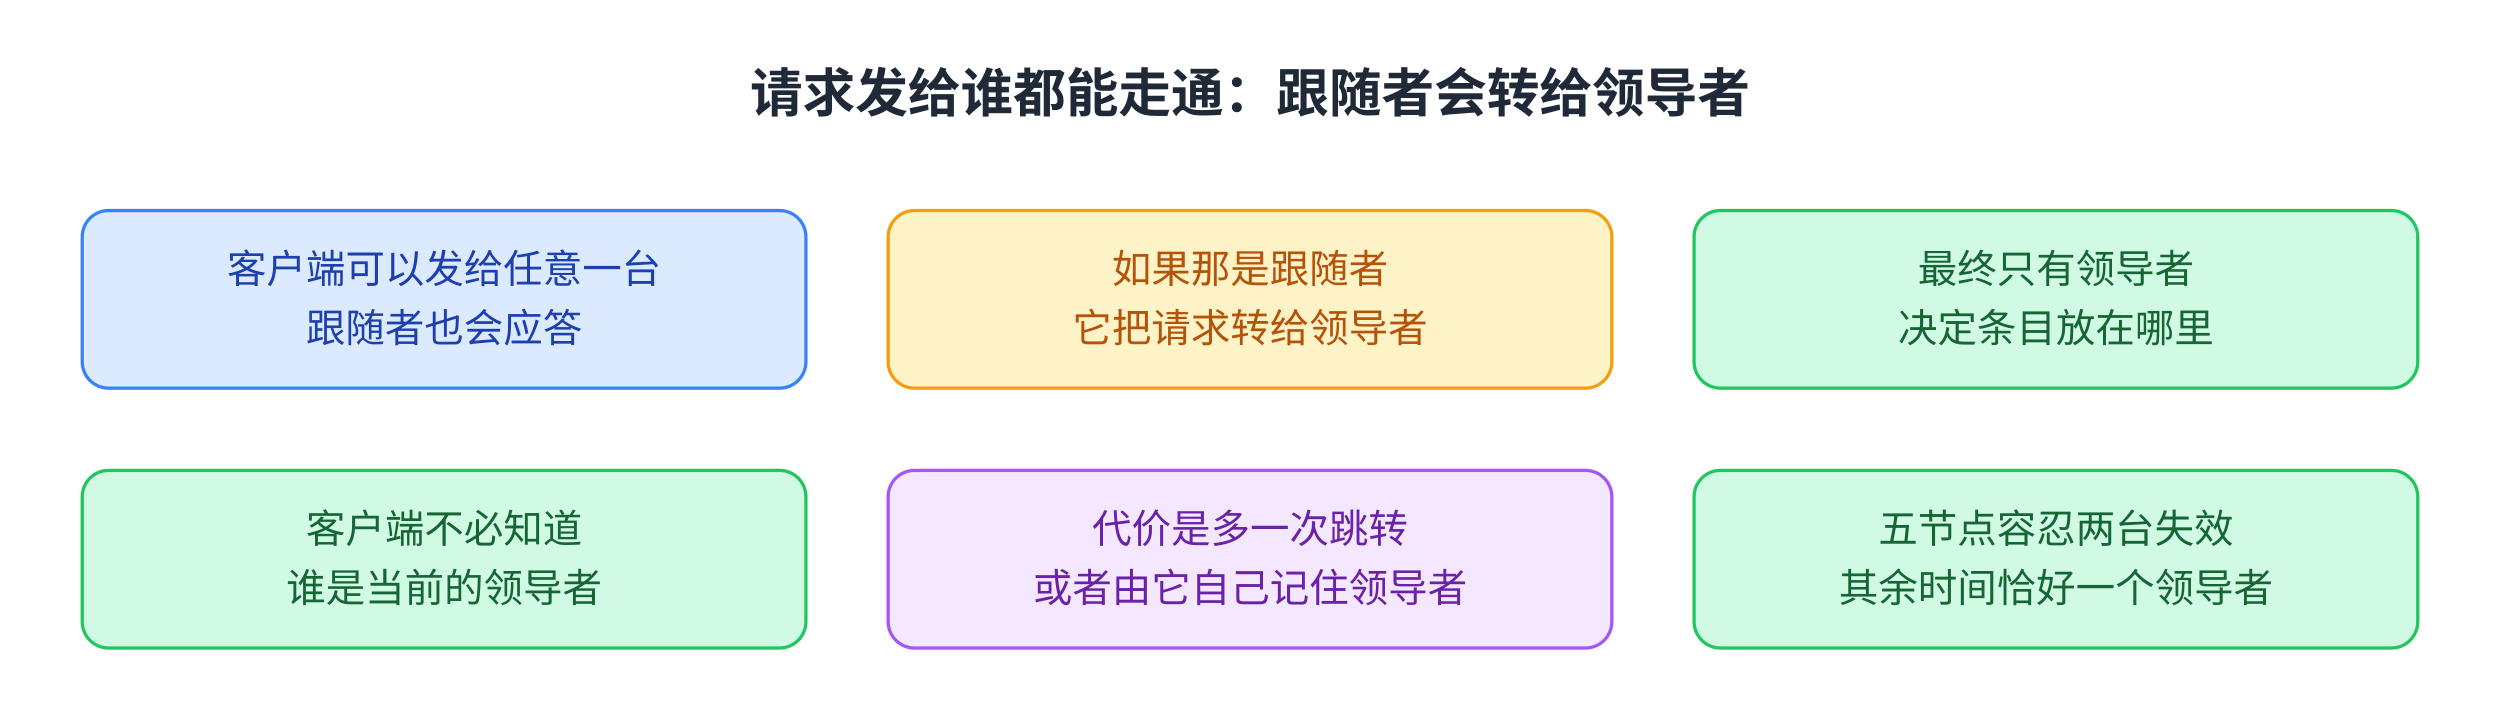
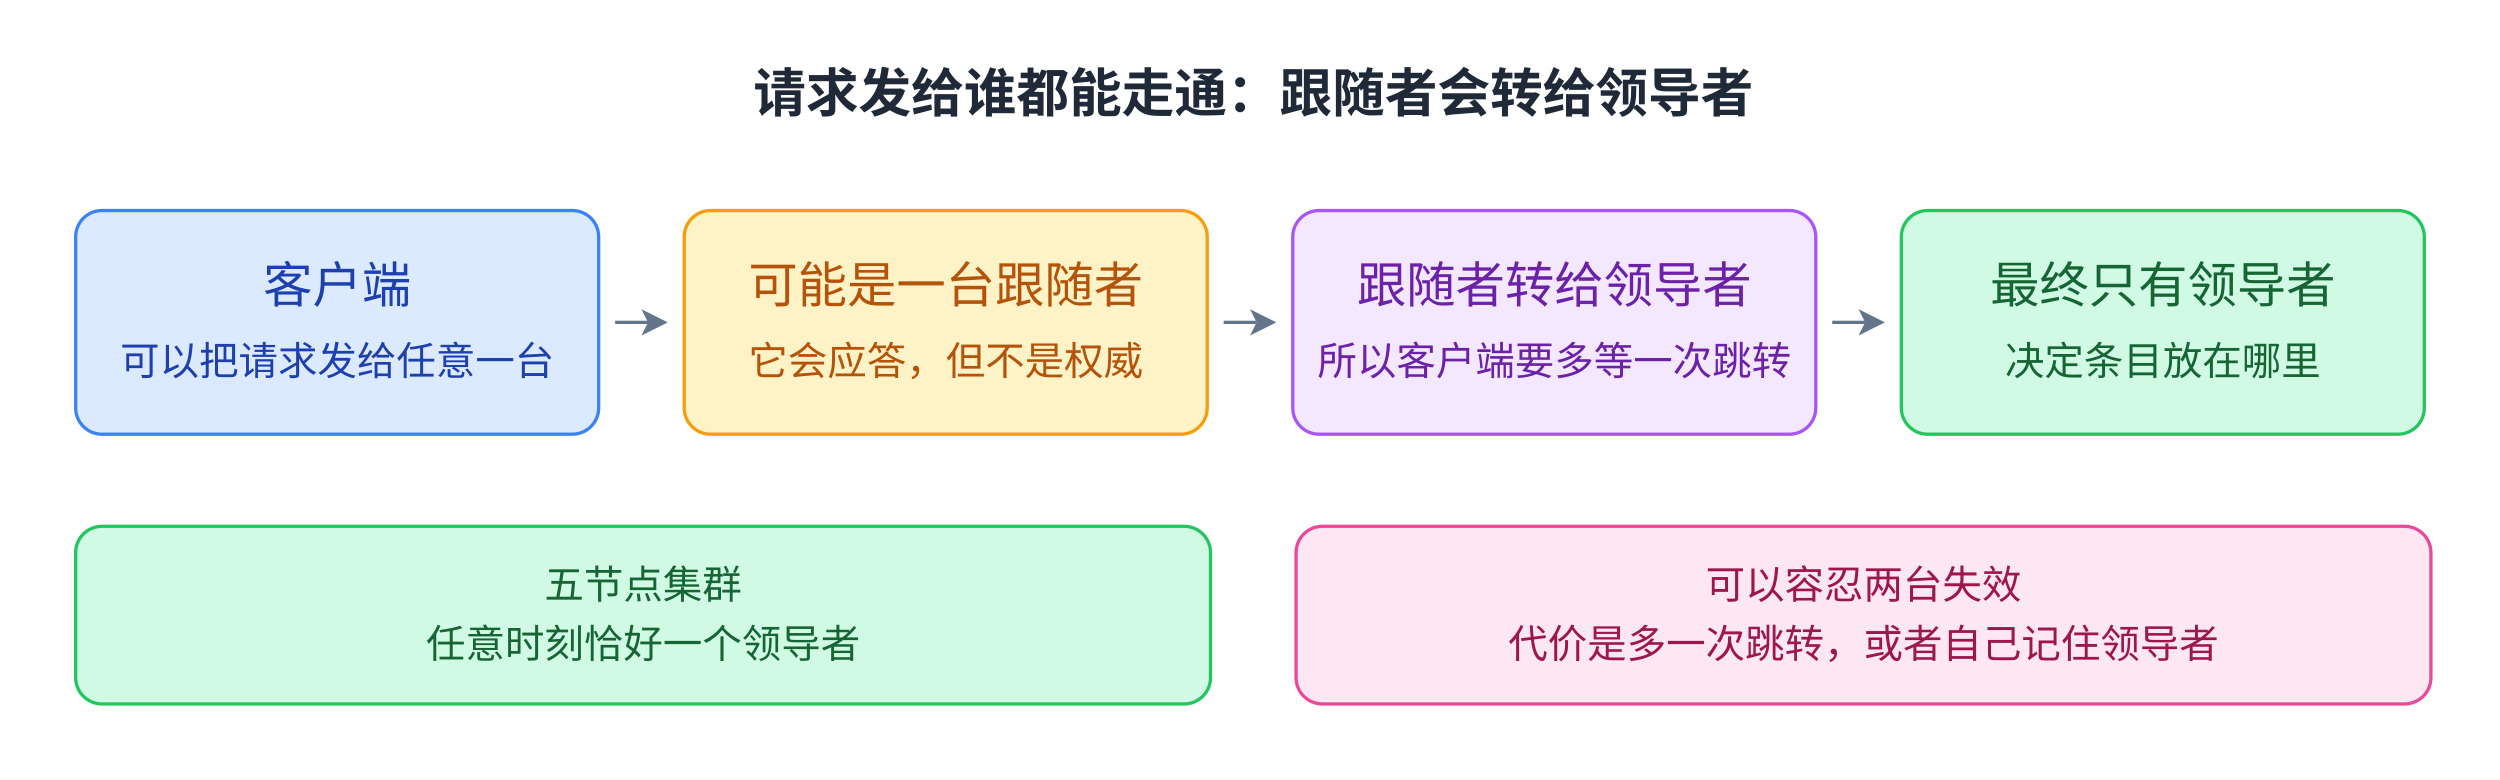
- <svg xmlns="http://www.w3.org/2000/svg" viewBox="0 0 760 221" width="760" height="221" role="img" aria-labelledby="fig-raft-18-title fig-raft-18-desc">
+ <svg xmlns="http://www.w3.org/2000/svg" viewBox="0 0 760 237" width="760" height="237" role="img" aria-labelledby="fig-raft-18-title fig-raft-18-desc">
  <defs>
    <style>
      text { font-family: 'PingFang SC', 'Microsoft YaHei', 'Noto Sans CJK SC', system-ui, sans-serif; }
    </style>
    <marker id="arrow" markerWidth="8" markerHeight="8" refX="2" refY="4" orient="auto" markerUnits="userSpaceOnUse">
      <path d="M0,0 L8,4 L0,8 L2,4 z" fill="#64748b" />
    </marker>
  </defs>
-   <rect x="0" y="0" width="760" height="221" fill="#ffffff" />
-   <text x="380" y="34" font-size="16" font-weight="600" fill="#1f2937" text-anchor="middle">请求发给谁都能走通：跟随者会转给领导者</text>
-   <rect x="25" y="64" width="220" height="54" rx="8" fill="#dbeafe" stroke="#3b82f6" />
-   <text x="135" y="86" font-size="12" fill="#1e40af" text-anchor="middle">客户端可以发给任意一台</text>
-   <text x="135" y="104" font-size="12" fill="#1e40af" text-anchor="middle">跟随者也会应答</text>
-   <rect x="270" y="64" width="220" height="54" rx="8" fill="#fef3c7" stroke="#f59e0b" />
-   <text x="380" y="86" font-size="12" fill="#b45309" text-anchor="middle">如果那是跟随者</text>
-   <text x="380" y="104" font-size="12" fill="#b45309" text-anchor="middle">它把请求转给领导者</text>
-   <rect x="515" y="64" width="220" height="54" rx="8" fill="#d1fae5" stroke="#22c55e" />
-   <text x="625" y="86" font-size="12" fill="#166534" text-anchor="middle">最终只有领导者</text>
-   <text x="625" y="104" font-size="12" fill="#166534" text-anchor="middle">决定条目放在哪里</text>
-   <rect x="25" y="143" width="220" height="54" rx="8" fill="#d1fae5" stroke="#22c55e" />
-   <text x="135" y="165" font-size="12" fill="#166534" text-anchor="middle">客户端不必知道</text>
-   <text x="135" y="183" font-size="12" fill="#166534" text-anchor="middle">谁是当前的领导者</text>
-   <rect x="270" y="143" width="220" height="54" rx="8" fill="#f3e8ff" stroke="#a855f7" />
-   <text x="380" y="165" font-size="12" fill="#6b21a8" text-anchor="middle">代价是多一次跳转</text>
-   <text x="380" y="183" font-size="12" fill="#6b21a8" text-anchor="middle">或者由它自己记住领导者</text>
-   <rect x="515" y="143" width="220" height="54" rx="8" fill="#d1fae5" stroke="#22c55e" />
-   <text x="625" y="165" font-size="12" fill="#166534" text-anchor="middle">五节点容忍两台失效</text>
-   <text x="625" y="183" font-size="12" fill="#166534" text-anchor="middle">其余时间恰好一个领导者</text>
+   <rect x="0" y="0" width="760" height="237" fill="#ffffff" />
+   <text x="381.0" y="34" font-size="16" font-weight="600" fill="#1f2937" text-anchor="middle">请求发给谁都能走通：跟随者会转给领导者</text>
+   <rect x="23" y="64" width="159" height="68" rx="8" fill="#dbeafe" stroke="#3b82f6" />
+   <text x="102.5" y="92" font-size="15" fill="#1e40af" text-anchor="middle">客户端</text>
+   <text x="102.5" y="114" font-size="12" fill="#1e40af" text-anchor="middle">可以把请求发给任意一台</text>
+   <rect x="208" y="64" width="159" height="68" rx="8" fill="#fef3c7" stroke="#f59e0b" />
+   <text x="287.5" y="92" font-size="15" fill="#b45309" text-anchor="middle">可能是一台跟随者</text>
+   <text x="287.5" y="114" font-size="12" fill="#b45309" text-anchor="middle">它会应答，但不是权威</text>
+   <rect x="393" y="64" width="159" height="68" rx="8" fill="#f3e8ff" stroke="#a855f7" />
+   <text x="472.5" y="92" font-size="15" fill="#6b21a8" text-anchor="middle">跟随者转给领导者</text>
+   <text x="472.5" y="114" font-size="12" fill="#6b21a8" text-anchor="middle">所以客户端要多等一次跳转</text>
+   <rect x="578" y="64" width="159" height="68" rx="8" fill="#d1fae5" stroke="#22c55e" />
+   <text x="657.5" y="92" font-size="15" fill="#166534" text-anchor="middle">最终只有领导者</text>
+   <text x="657.5" y="114" font-size="12" fill="#166534" text-anchor="middle">决定条目放在哪里</text>
+   <path d="M187,98 L197,98" fill="none" stroke="#64748b" marker-end="url(#arrow)" />
+   <path d="M372,98 L382,98" fill="none" stroke="#64748b" marker-end="url(#arrow)" />
+   <path d="M557,98 L567,98" fill="none" stroke="#64748b" marker-end="url(#arrow)" />
+   <rect x="23" y="160" width="345" height="54" rx="8" fill="#d1fae5" stroke="#22c55e" />
+   <text x="195.5" y="182" font-size="12" fill="#166534" text-anchor="middle">五节点集群</text>
+   <text x="195.5" y="200" font-size="12" fill="#166534" text-anchor="middle">任意时刻恰好一个领导者</text>
+   <rect x="394" y="160" width="345" height="54" rx="8" fill="#fce7f3" stroke="#ec4899" />
+   <text x="566.5" y="182" font-size="12" fill="#9d174d" text-anchor="middle">可以容忍两台失效</text>
+   <text x="566.5" y="200" font-size="12" fill="#9d174d" text-anchor="middle">代价是多一次跳转，或者自己记住领导者</text>
</svg>
